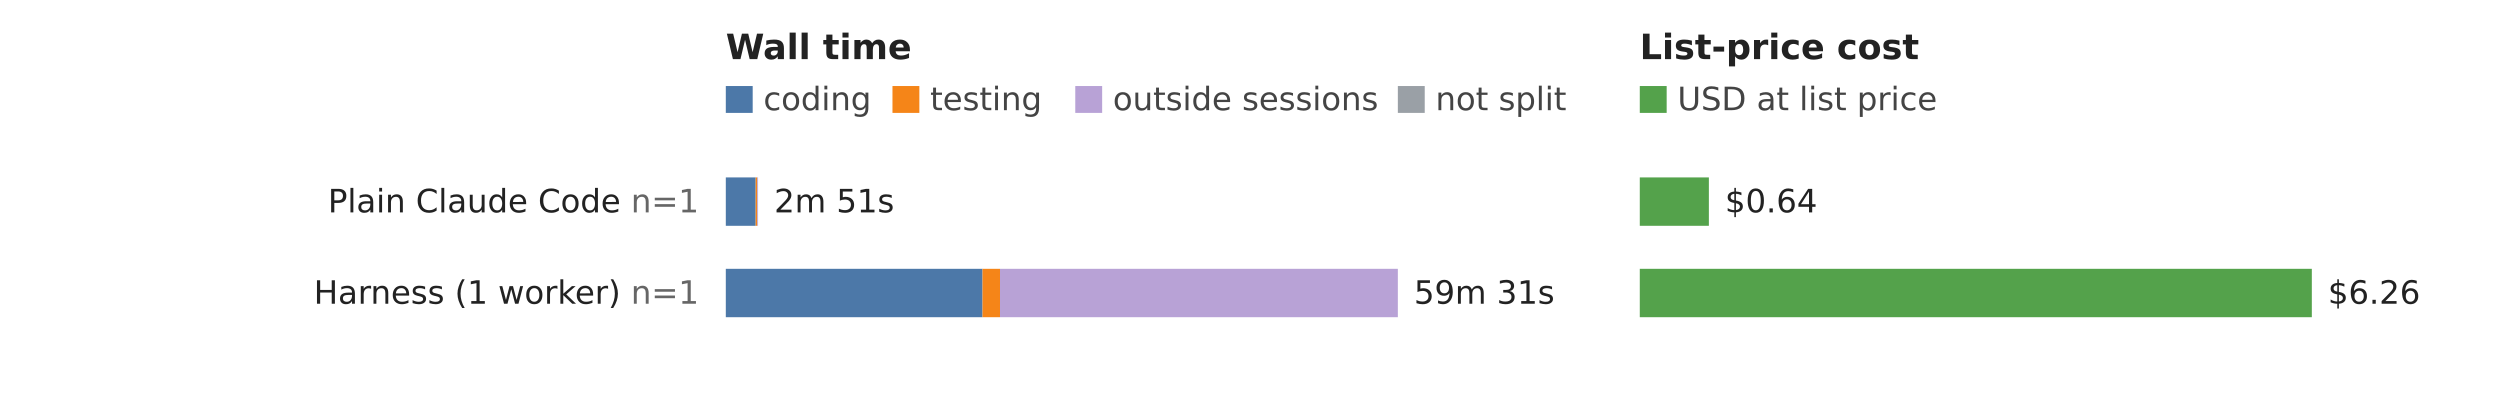
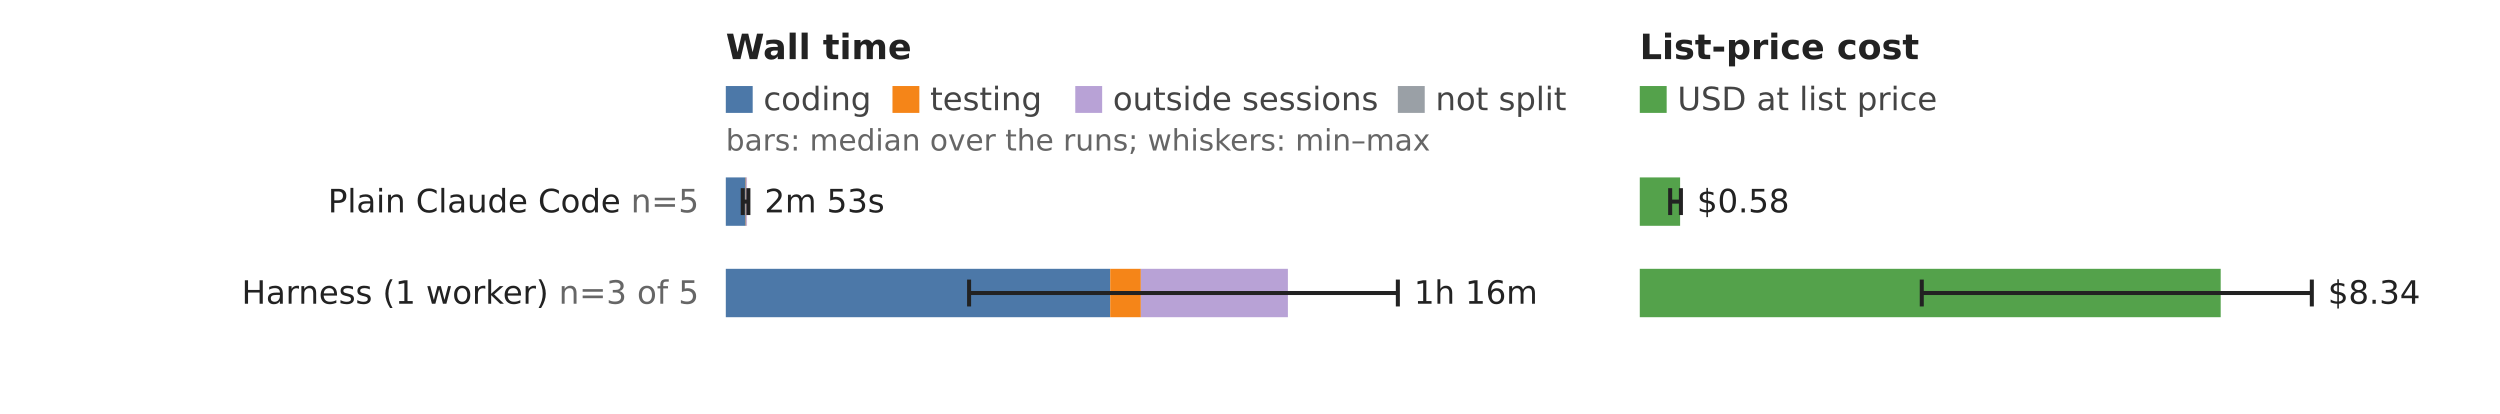
<svg xmlns="http://www.w3.org/2000/svg" width="930" height="154" viewBox="0 0 930 154" font-family="DejaVu Sans, Verdana, Arial, sans-serif" font-size="12">
  <rect width="930" height="154" fill="#ffffff" />
  <text x="270" y="22" font-size="13" font-weight="bold" fill="#222222">Wall time</text>
  <text x="610" y="22" font-size="13" font-weight="bold" fill="#222222">List-price cost</text>
  <rect x="270" y="32" width="10" height="10" fill="#4c78a8" />
  <text x="284" y="41" fill="#444444">coding</text>
  <rect x="332" y="32" width="10" height="10" fill="#f58518" />
  <text x="346" y="41" fill="#444444">testing</text>
  <rect x="400" y="32" width="10" height="10" fill="#b8a2d6" />
  <text x="414" y="41" fill="#444444">outside sessions</text>
  <rect x="520" y="32" width="10" height="10" fill="#9aa0a6" />
  <text x="534" y="41" fill="#444444">not split</text>
  <rect x="610" y="32" width="10" height="10" fill="#54a24b" />
  <text x="624" y="41" fill="#444444">USD at list price</text>
-   <text x="260" y="79" text-anchor="end" fill="#222222">Plain Claude Code <tspan fill="#666666">n=1</tspan>
+   <text x="270" y="56" font-size="11" fill="#666666">bars: median over the runs; whiskers: min–max</text>
+   <text x="260" y="79" text-anchor="end" fill="#222222">Plain Claude Code <tspan fill="#666666">n=5</tspan>
  </text>
-   <rect x="270.0" y="66" width="11.1" height="18" fill="#4c78a8" />
-   <rect x="281.1" y="66" width="0.6" height="18" fill="#f58518" />
-   <rect x="281.7" y="66" width="0.3" height="18" fill="#b8a2d6" />
-   <text x="288.0" y="79" fill="#222222">2m 51s</text>
-   <rect x="610" y="66" width="25.7" height="18" fill="#54a24b" />
-   <text x="641.7" y="79" fill="#222222">$0.64</text>
-   <text x="260" y="113" text-anchor="end" fill="#222222">Harness (1 worker) <tspan fill="#666666">n=1</tspan>
+   <rect x="270.0" y="66" width="7.4" height="18" fill="#4c78a8" />
+   <rect x="277.4" y="66" width="0.2" height="18" fill="#f58518" />
+   <rect x="277.6" y="66" width="0.3" height="18" fill="#b8a2d6" />
+   <path d="M276.3 75H278.4M276.3 70V80M278.4 70V80" stroke="#222222" stroke-width="1.5" fill="none" />
+   <text x="284.4" y="79" fill="#222222">2m 53s</text>
+   <rect x="610" y="66" width="15.0" height="18" fill="#54a24b" />
+   <path d="M621.3 75H625.3M621.3 70V80M625.3 70V80" stroke="#222222" stroke-width="1.5" fill="none" />
+   <text x="631.3" y="79" fill="#222222">$0.58</text>
+   <text x="260" y="113" text-anchor="end" fill="#222222">Harness (1 worker) <tspan fill="#666666">n=3 of 5</tspan>
  </text>
-   <rect x="270.0" y="100" width="95.5" height="18" fill="#4c78a8" />
-   <rect x="365.5" y="100" width="6.5" height="18" fill="#f58518" />
-   <rect x="372.0" y="100" width="148.0" height="18" fill="#b8a2d6" />
-   <text x="526.0" y="113" fill="#222222">59m 31s</text>
-   <rect x="610" y="100" width="250.0" height="18" fill="#54a24b" />
-   <text x="866.0" y="113" fill="#222222">$6.26</text>
+   <rect x="270.0" y="100" width="143.0" height="18" fill="#4c78a8" />
+   <rect x="413.0" y="100" width="11.4" height="18" fill="#f58518" />
+   <rect x="424.4" y="100" width="54.7" height="18" fill="#b8a2d6" />
+   <path d="M360.5 109H520.0M360.5 104V114M520.0 104V114" stroke="#222222" stroke-width="1.5" fill="none" />
+   <text x="526.0" y="113" fill="#222222">1h 16m</text>
+   <rect x="610" y="100" width="216.1" height="18" fill="#54a24b" />
+   <path d="M714.9 109H860.0M714.9 104V114M860.0 104V114" stroke="#222222" stroke-width="1.5" fill="none" />
+   <text x="866.0" y="113" fill="#222222">$8.34</text>
</svg>
